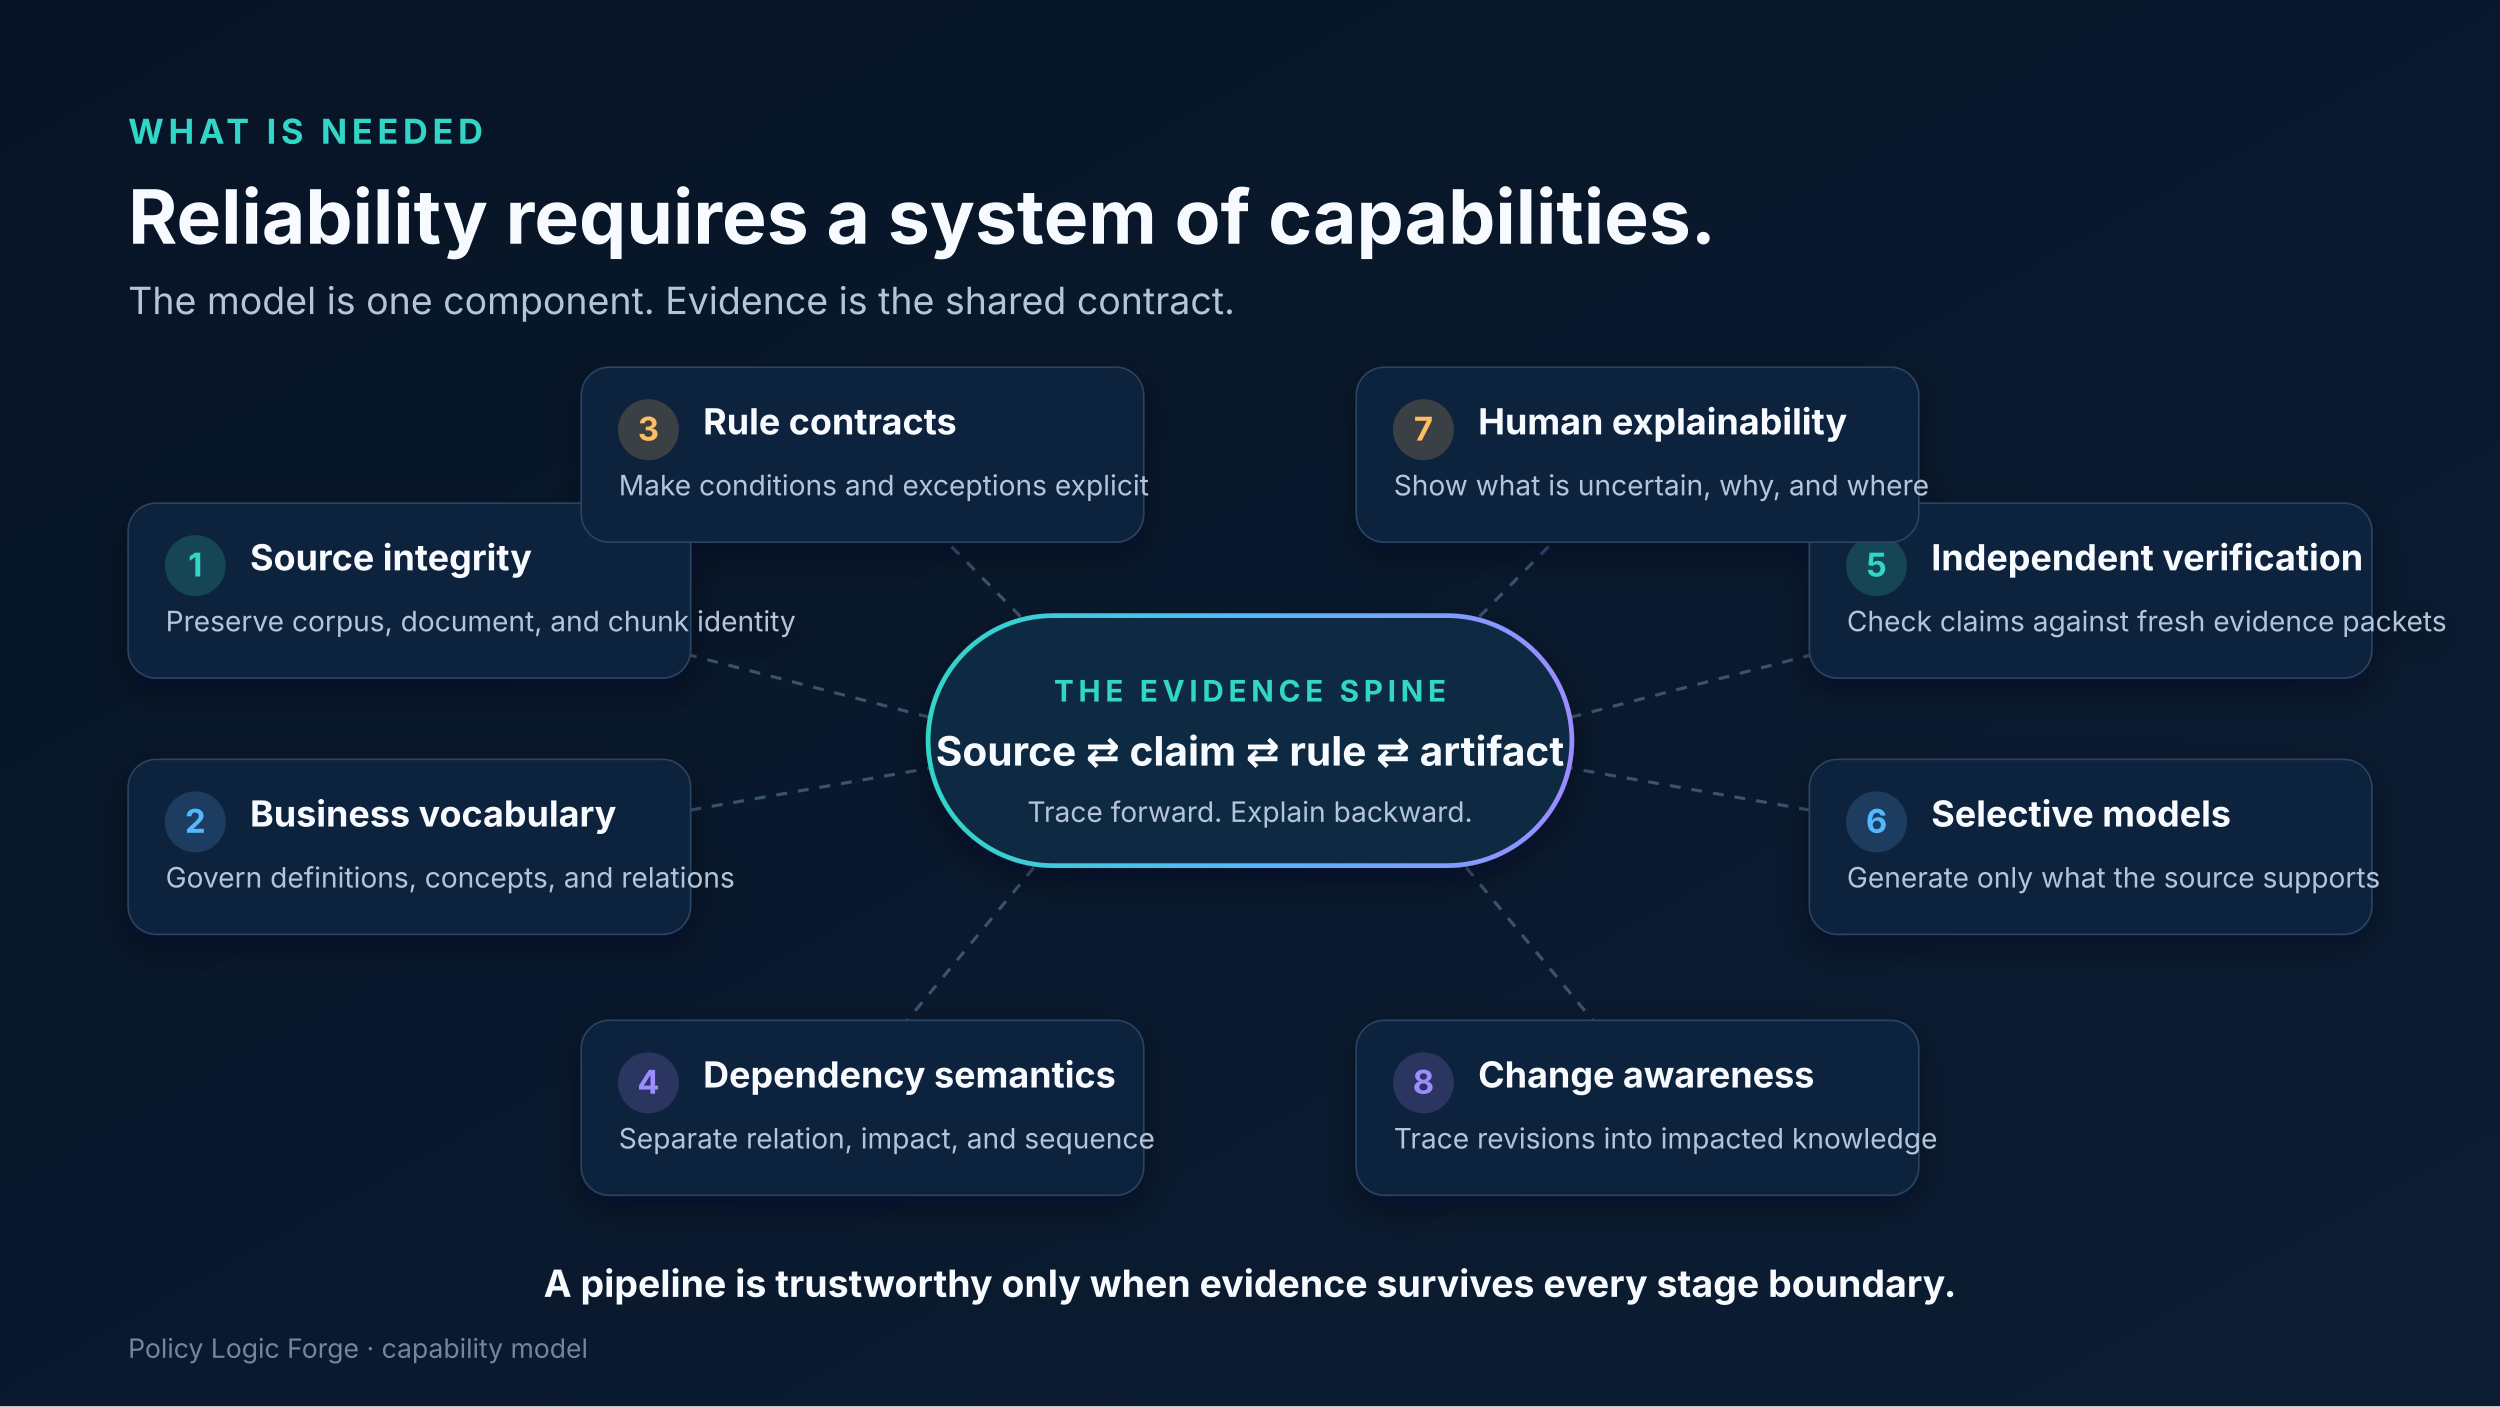
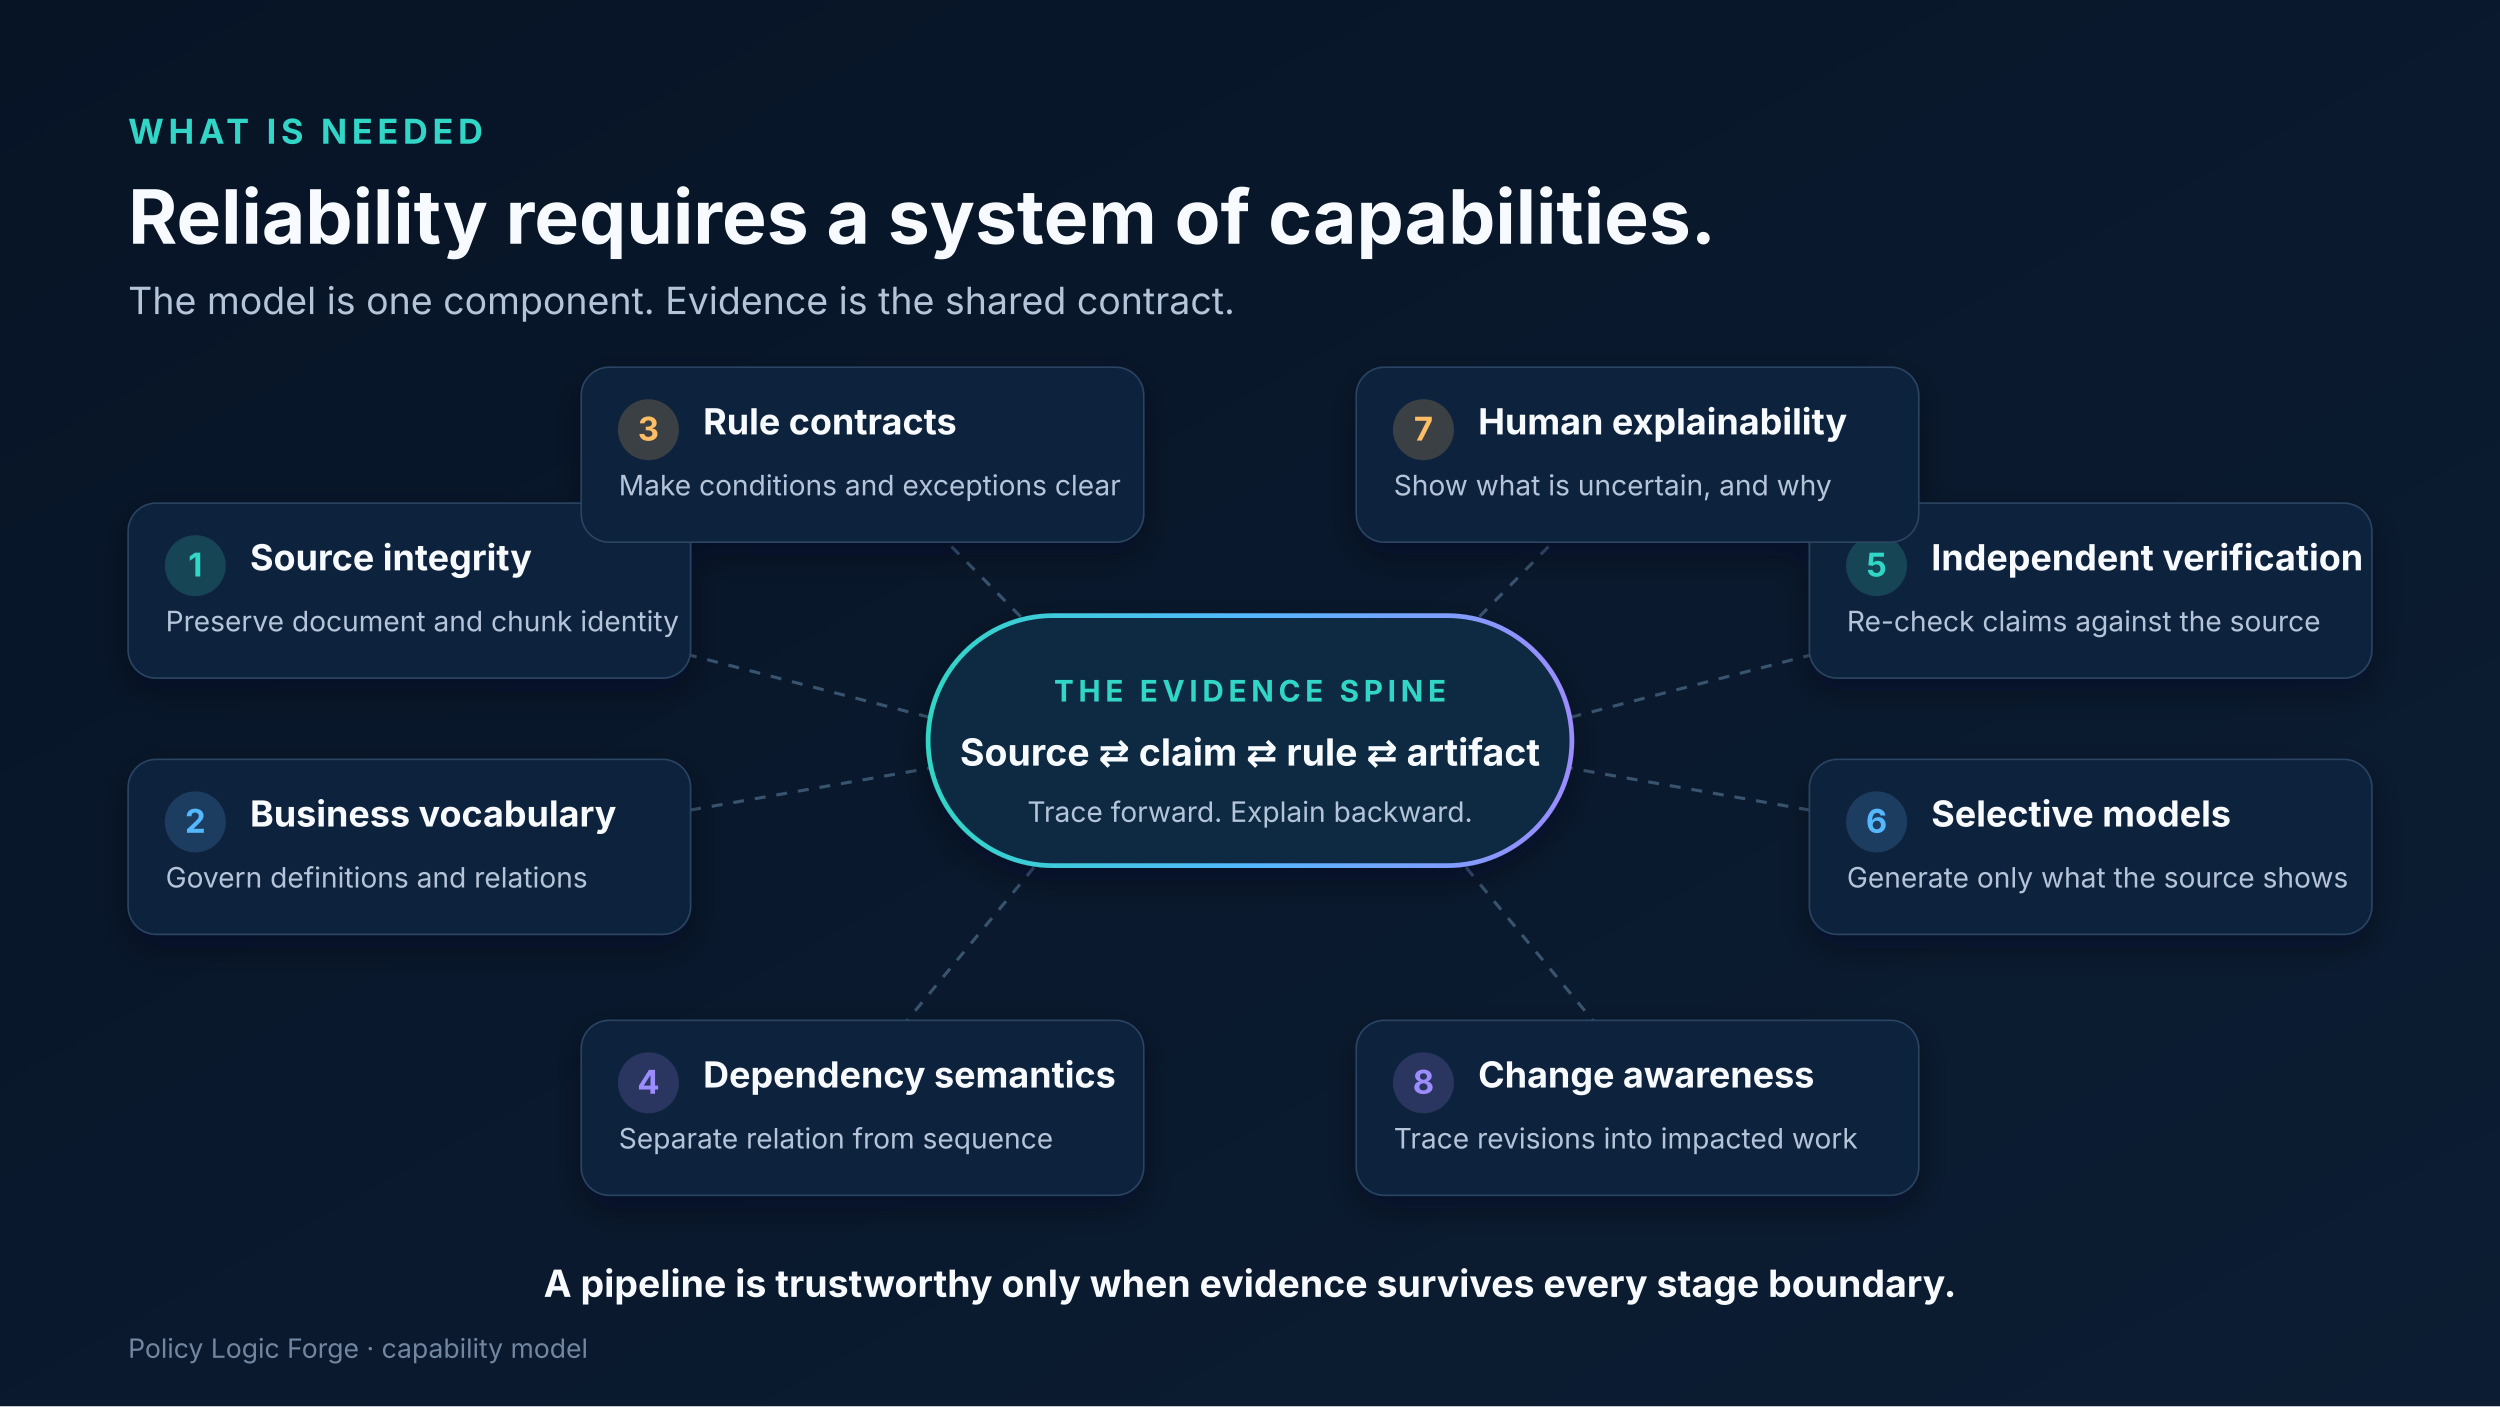
<svg xmlns="http://www.w3.org/2000/svg" width="1600" height="900" viewBox="0 0 1600 900" role="img" aria-labelledby="title desc">
  <defs>
    <linearGradient id="bg3" x1="0" y1="0" x2="1" y2="1">
      <stop stop-color="#071426" />
      <stop offset="1" stop-color="#0c1d33" />
    </linearGradient>
    <linearGradient id="spine" x1="0" y1="0" x2="1" y2="0">
      <stop stop-color="#31d6c6" />
      <stop offset=".5" stop-color="#54b8ff" />
      <stop offset="1" stop-color="#9b8cff" />
    </linearGradient>
    <filter id="s3" x="-20%" y="-20%" width="140%" height="140%">
      <feDropShadow dx="0" dy="8" stdDeviation="10" flood-color="#020914" flood-opacity=".4" />
    </filter>
  </defs>
  <rect width="1600" height="900" fill="url(#bg3)" />
  <text x="82" y="92" fill="#31d6c6" font-family="Inter,Arial,sans-serif" font-size="22" font-weight="700" letter-spacing="3">WHAT IS NEEDED</text>
  <text x="82" y="156" fill="#f7fbff" font-family="Inter,Arial,sans-serif" font-size="48" font-weight="750">Reliability requires a system of capabilities.</text>
  <text x="82" y="201" fill="#b4c4d9" font-family="Inter,Arial,sans-serif" font-size="24">The model is one component. Evidence is the shared contract.</text>
  <g stroke="#39546f" stroke-width="2" stroke-dasharray="7 7">
    <path d="M290 380L610 463" />
    <path d="M290 545L610 489" />
    <path d="M550 290L690 432" />
    <path d="M550 690L690 521" />
    <path d="M1310 380L990 463" />
    <path d="M1310 545L990 489" />
    <path d="M1050 290L910 432" />
    <path d="M1050 690L910 521" />
  </g>
  <g filter="url(#s3)" font-family="Inter,Arial,sans-serif">
    <g transform="translate(82 322)">
      <rect width="360" height="112" rx="18" fill="#10233d" stroke="#2c4563" />
      <circle cx="43" cy="40" r="19" fill="#31d6c6" opacity=".18" stroke="#31d6c6" />
      <text x="43" y="47" text-anchor="middle" fill="#31d6c6" font-size="21" font-weight="700">1</text>
      <text x="78" y="43" fill="#f7fbff" font-size="23" font-weight="700">Source integrity</text>
-       <text x="24" y="82" fill="#b4c4d9" font-size="18">Preserve corpus, document, and chunk identity</text>
+       <text x="24" y="82" fill="#b4c4d9" font-size="18">Preserve document and chunk identity</text>
    </g>
    <g transform="translate(82 486)">
      <rect width="360" height="112" rx="18" fill="#10233d" stroke="#2c4563" />
      <circle cx="43" cy="40" r="19" fill="#54b8ff" opacity=".18" stroke="#54b8ff" />
      <text x="43" y="47" text-anchor="middle" fill="#54b8ff" font-size="21" font-weight="700">2</text>
      <text x="78" y="43" fill="#f7fbff" font-size="23" font-weight="700">Business vocabulary</text>
-       <text x="24" y="82" fill="#b4c4d9" font-size="18">Govern definitions, concepts, and relations</text>
+       <text x="24" y="82" fill="#b4c4d9" font-size="18">Govern definitions and relations</text>
    </g>
    <g transform="translate(372 235)">
      <rect width="360" height="112" rx="18" fill="#10233d" stroke="#2c4563" />
      <circle cx="43" cy="40" r="19" fill="#ffbd66" opacity=".18" stroke="#ffbd66" />
      <text x="43" y="47" text-anchor="middle" fill="#ffbd66" font-size="21" font-weight="700">3</text>
      <text x="78" y="43" fill="#f7fbff" font-size="23" font-weight="700">Rule contracts</text>
-       <text x="24" y="82" fill="#b4c4d9" font-size="18">Make conditions and exceptions explicit</text>
+       <text x="24" y="82" fill="#b4c4d9" font-size="18">Make conditions and exceptions clear</text>
    </g>
    <g transform="translate(372 653)">
      <rect width="360" height="112" rx="18" fill="#10233d" stroke="#2c4563" />
      <circle cx="43" cy="40" r="19" fill="#9b8cff" opacity=".18" stroke="#9b8cff" />
      <text x="43" y="47" text-anchor="middle" fill="#9b8cff" font-size="21" font-weight="700">4</text>
      <text x="78" y="43" fill="#f7fbff" font-size="23" font-weight="700">Dependency semantics</text>
-       <text x="24" y="82" fill="#b4c4d9" font-size="18">Separate relation, impact, and sequence</text>
+       <text x="24" y="82" fill="#b4c4d9" font-size="18">Separate relation from sequence</text>
    </g>
    <g transform="translate(1158 322)">
      <rect width="360" height="112" rx="18" fill="#10233d" stroke="#2c4563" />
      <circle cx="43" cy="40" r="19" fill="#31d6c6" opacity=".18" stroke="#31d6c6" />
      <text x="43" y="47" text-anchor="middle" fill="#31d6c6" font-size="21" font-weight="700">5</text>
      <text x="78" y="43" fill="#f7fbff" font-size="23" font-weight="700">Independent verification</text>
-       <text x="24" y="82" fill="#b4c4d9" font-size="18">Check claims against fresh evidence packets</text>
+       <text x="24" y="82" fill="#b4c4d9" font-size="18">Re-check claims against the source</text>
    </g>
    <g transform="translate(1158 486)">
      <rect width="360" height="112" rx="18" fill="#10233d" stroke="#2c4563" />
      <circle cx="43" cy="40" r="19" fill="#54b8ff" opacity=".18" stroke="#54b8ff" />
      <text x="43" y="47" text-anchor="middle" fill="#54b8ff" font-size="21" font-weight="700">6</text>
      <text x="78" y="43" fill="#f7fbff" font-size="23" font-weight="700">Selective models</text>
-       <text x="24" y="82" fill="#b4c4d9" font-size="18">Generate only what the source supports</text>
+       <text x="24" y="82" fill="#b4c4d9" font-size="18">Generate only what the source shows</text>
    </g>
    <g transform="translate(868 235)">
      <rect width="360" height="112" rx="18" fill="#10233d" stroke="#2c4563" />
      <circle cx="43" cy="40" r="19" fill="#ffbd66" opacity=".18" stroke="#ffbd66" />
      <text x="43" y="47" text-anchor="middle" fill="#ffbd66" font-size="21" font-weight="700">7</text>
      <text x="78" y="43" fill="#f7fbff" font-size="23" font-weight="700">Human explainability</text>
-       <text x="24" y="82" fill="#b4c4d9" font-size="18">Show what is uncertain, why, and where</text>
+       <text x="24" y="82" fill="#b4c4d9" font-size="18">Show what is uncertain, and why</text>
    </g>
    <g transform="translate(868 653)">
      <rect width="360" height="112" rx="18" fill="#10233d" stroke="#2c4563" />
      <circle cx="43" cy="40" r="19" fill="#9b8cff" opacity=".18" stroke="#9b8cff" />
      <text x="43" y="47" text-anchor="middle" fill="#9b8cff" font-size="21" font-weight="700">8</text>
      <text x="78" y="43" fill="#f7fbff" font-size="23" font-weight="700">Change awareness</text>
-       <text x="24" y="82" fill="#b4c4d9" font-size="18">Trace revisions into impacted knowledge</text>
+       <text x="24" y="82" fill="#b4c4d9" font-size="18">Trace revisions into impacted work</text>
    </g>
    <rect x="594" y="394" width="412" height="160" rx="80" fill="#0e2b43" stroke="url(#spine)" stroke-width="3" />
    <text x="800" y="449" text-anchor="middle" fill="#31d6c6" font-size="19" font-weight="700" letter-spacing="3">THE EVIDENCE SPINE</text>
-     <text x="800" y="490" text-anchor="middle" fill="#f7fbff" font-size="26" font-weight="700">Source ⇄ claim ⇄ rule ⇄ artifact</text>
+     <text x="800" y="490" text-anchor="middle" fill="#f7fbff" font-size="24" font-weight="700">Source ⇄ claim ⇄ rule ⇄ artifact</text>
    <text x="800" y="526" text-anchor="middle" fill="#b4c4d9" font-size="18">Trace forward. Explain backward.</text>
  </g>
  <text x="800" y="830" text-anchor="middle" fill="#f7fbff" font-family="Inter,Arial,sans-serif" font-size="24" font-weight="650">A pipeline is trustworthy only when evidence survives every stage boundary.</text>
  <text x="82" y="869" fill="#7186a1" font-family="Inter,Arial,sans-serif" font-size="17">Policy Logic Forge · capability model</text>
</svg>
